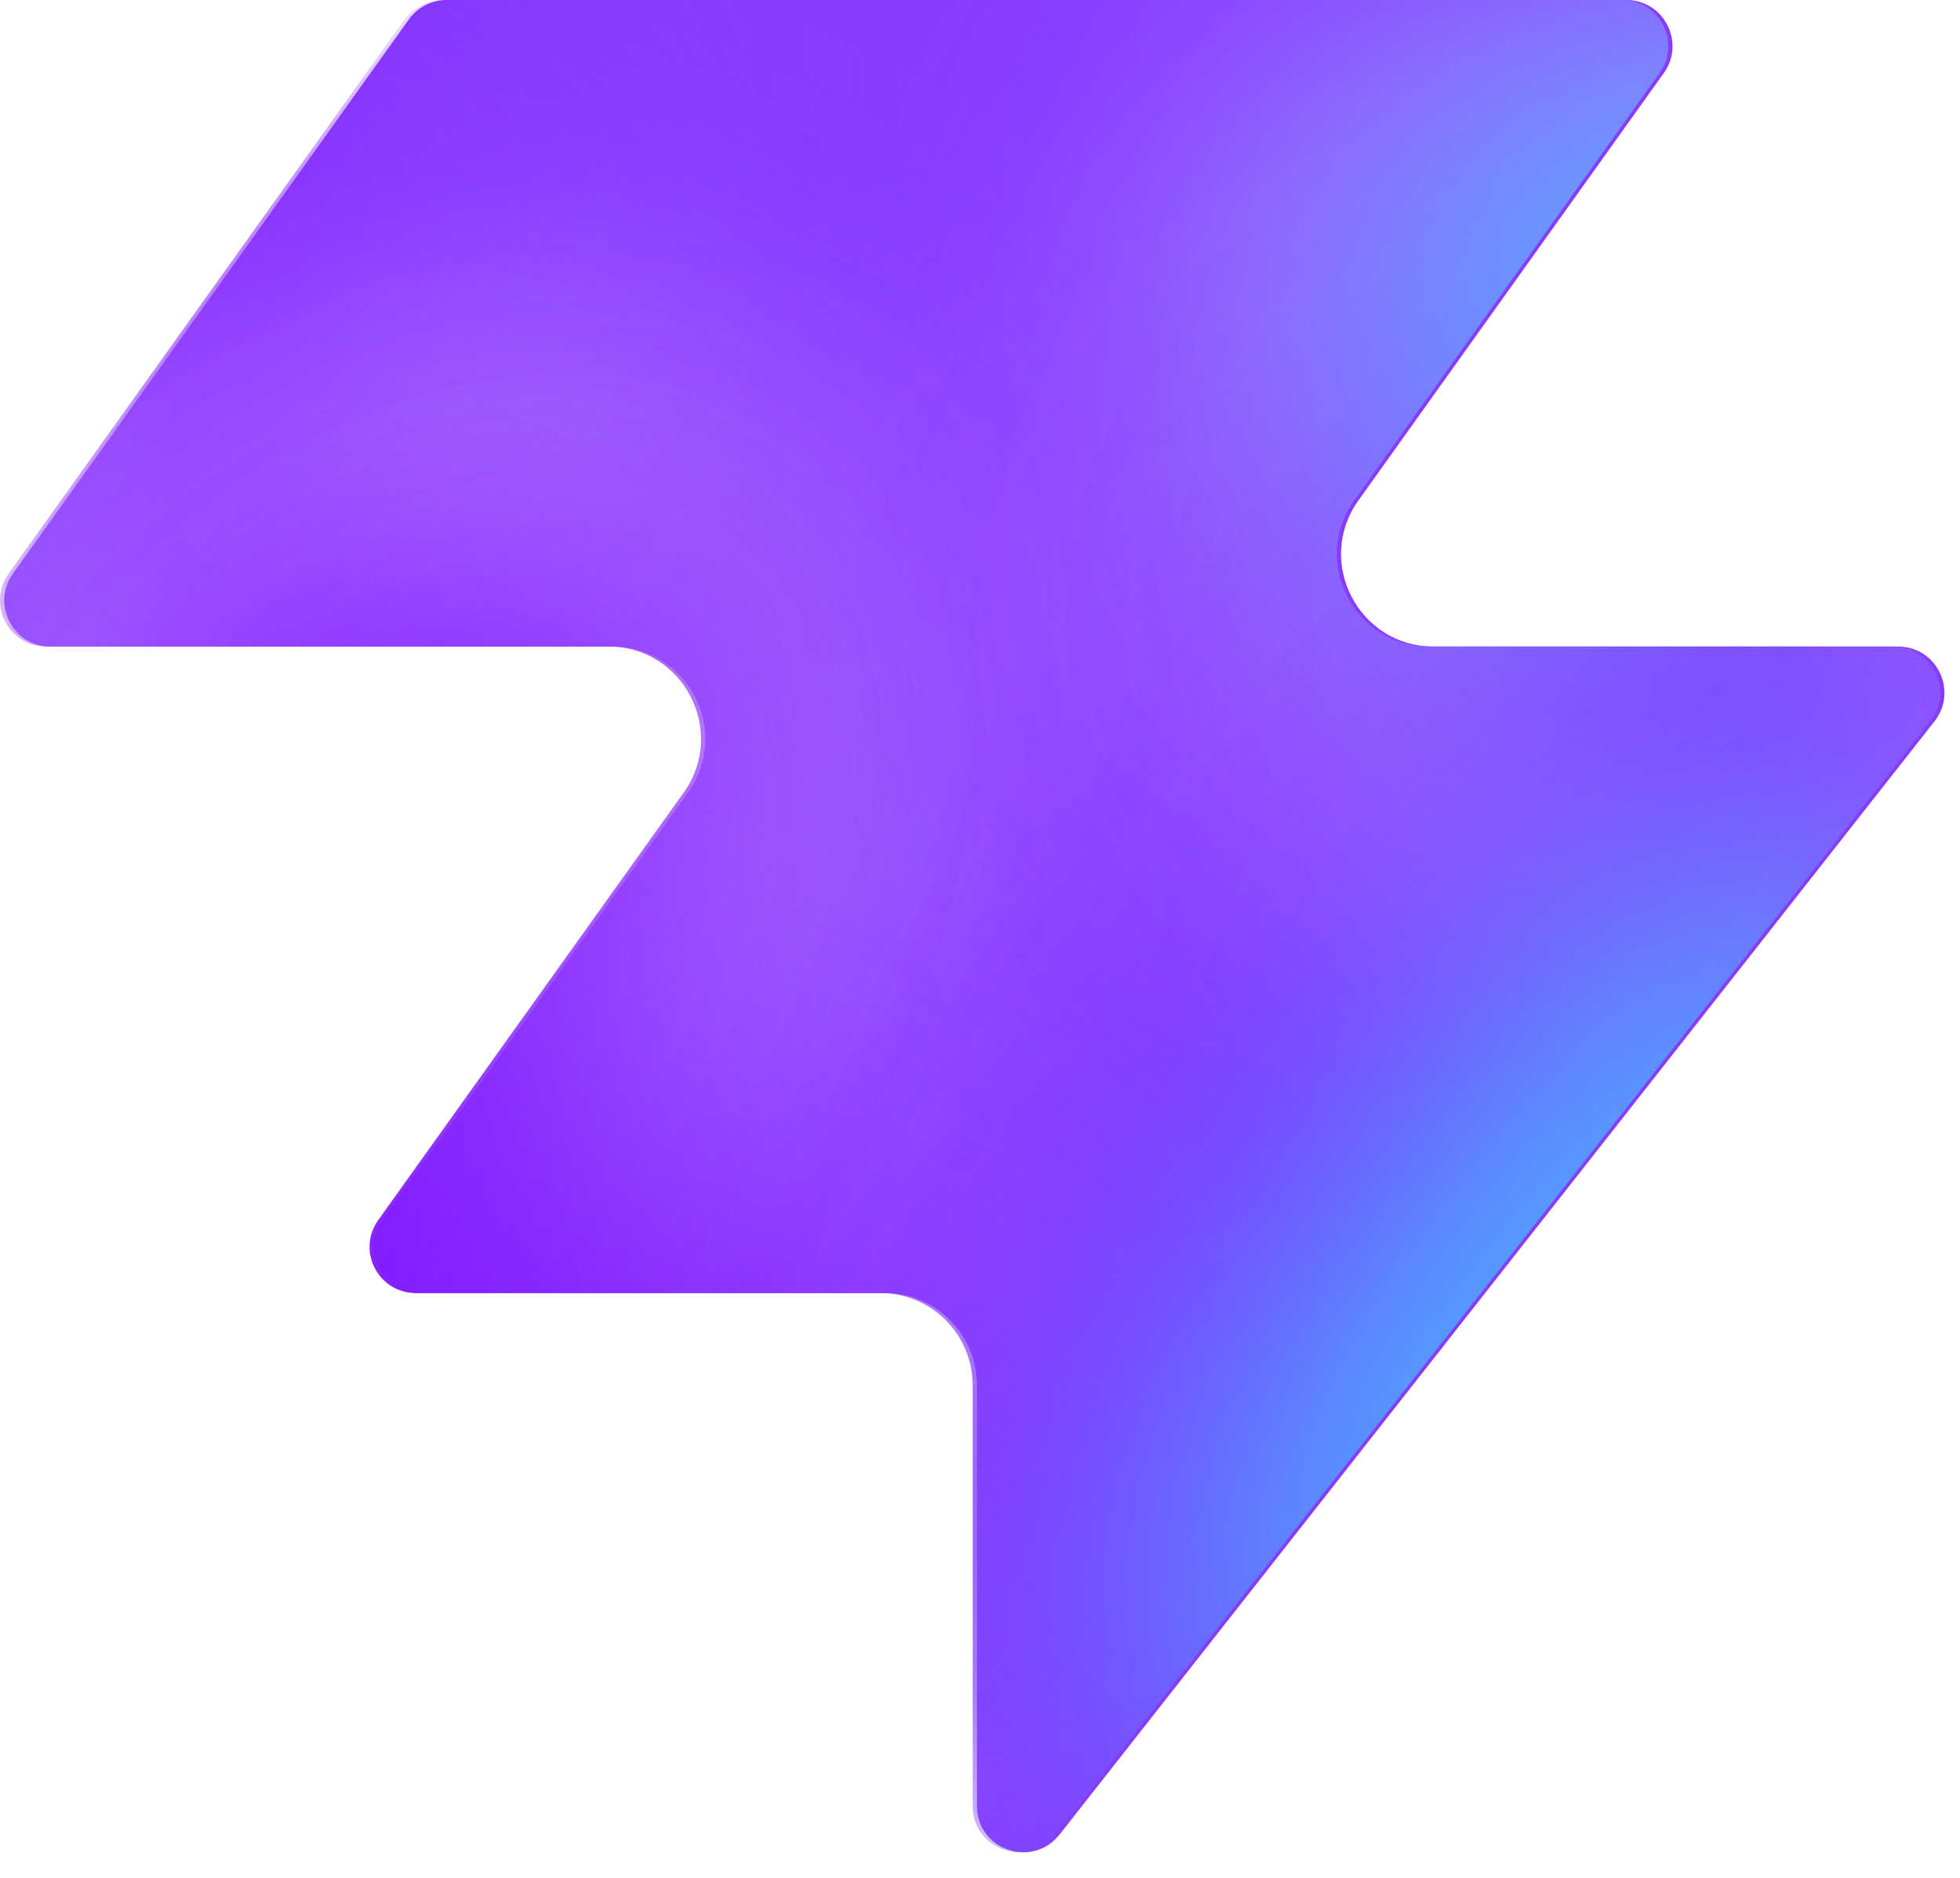
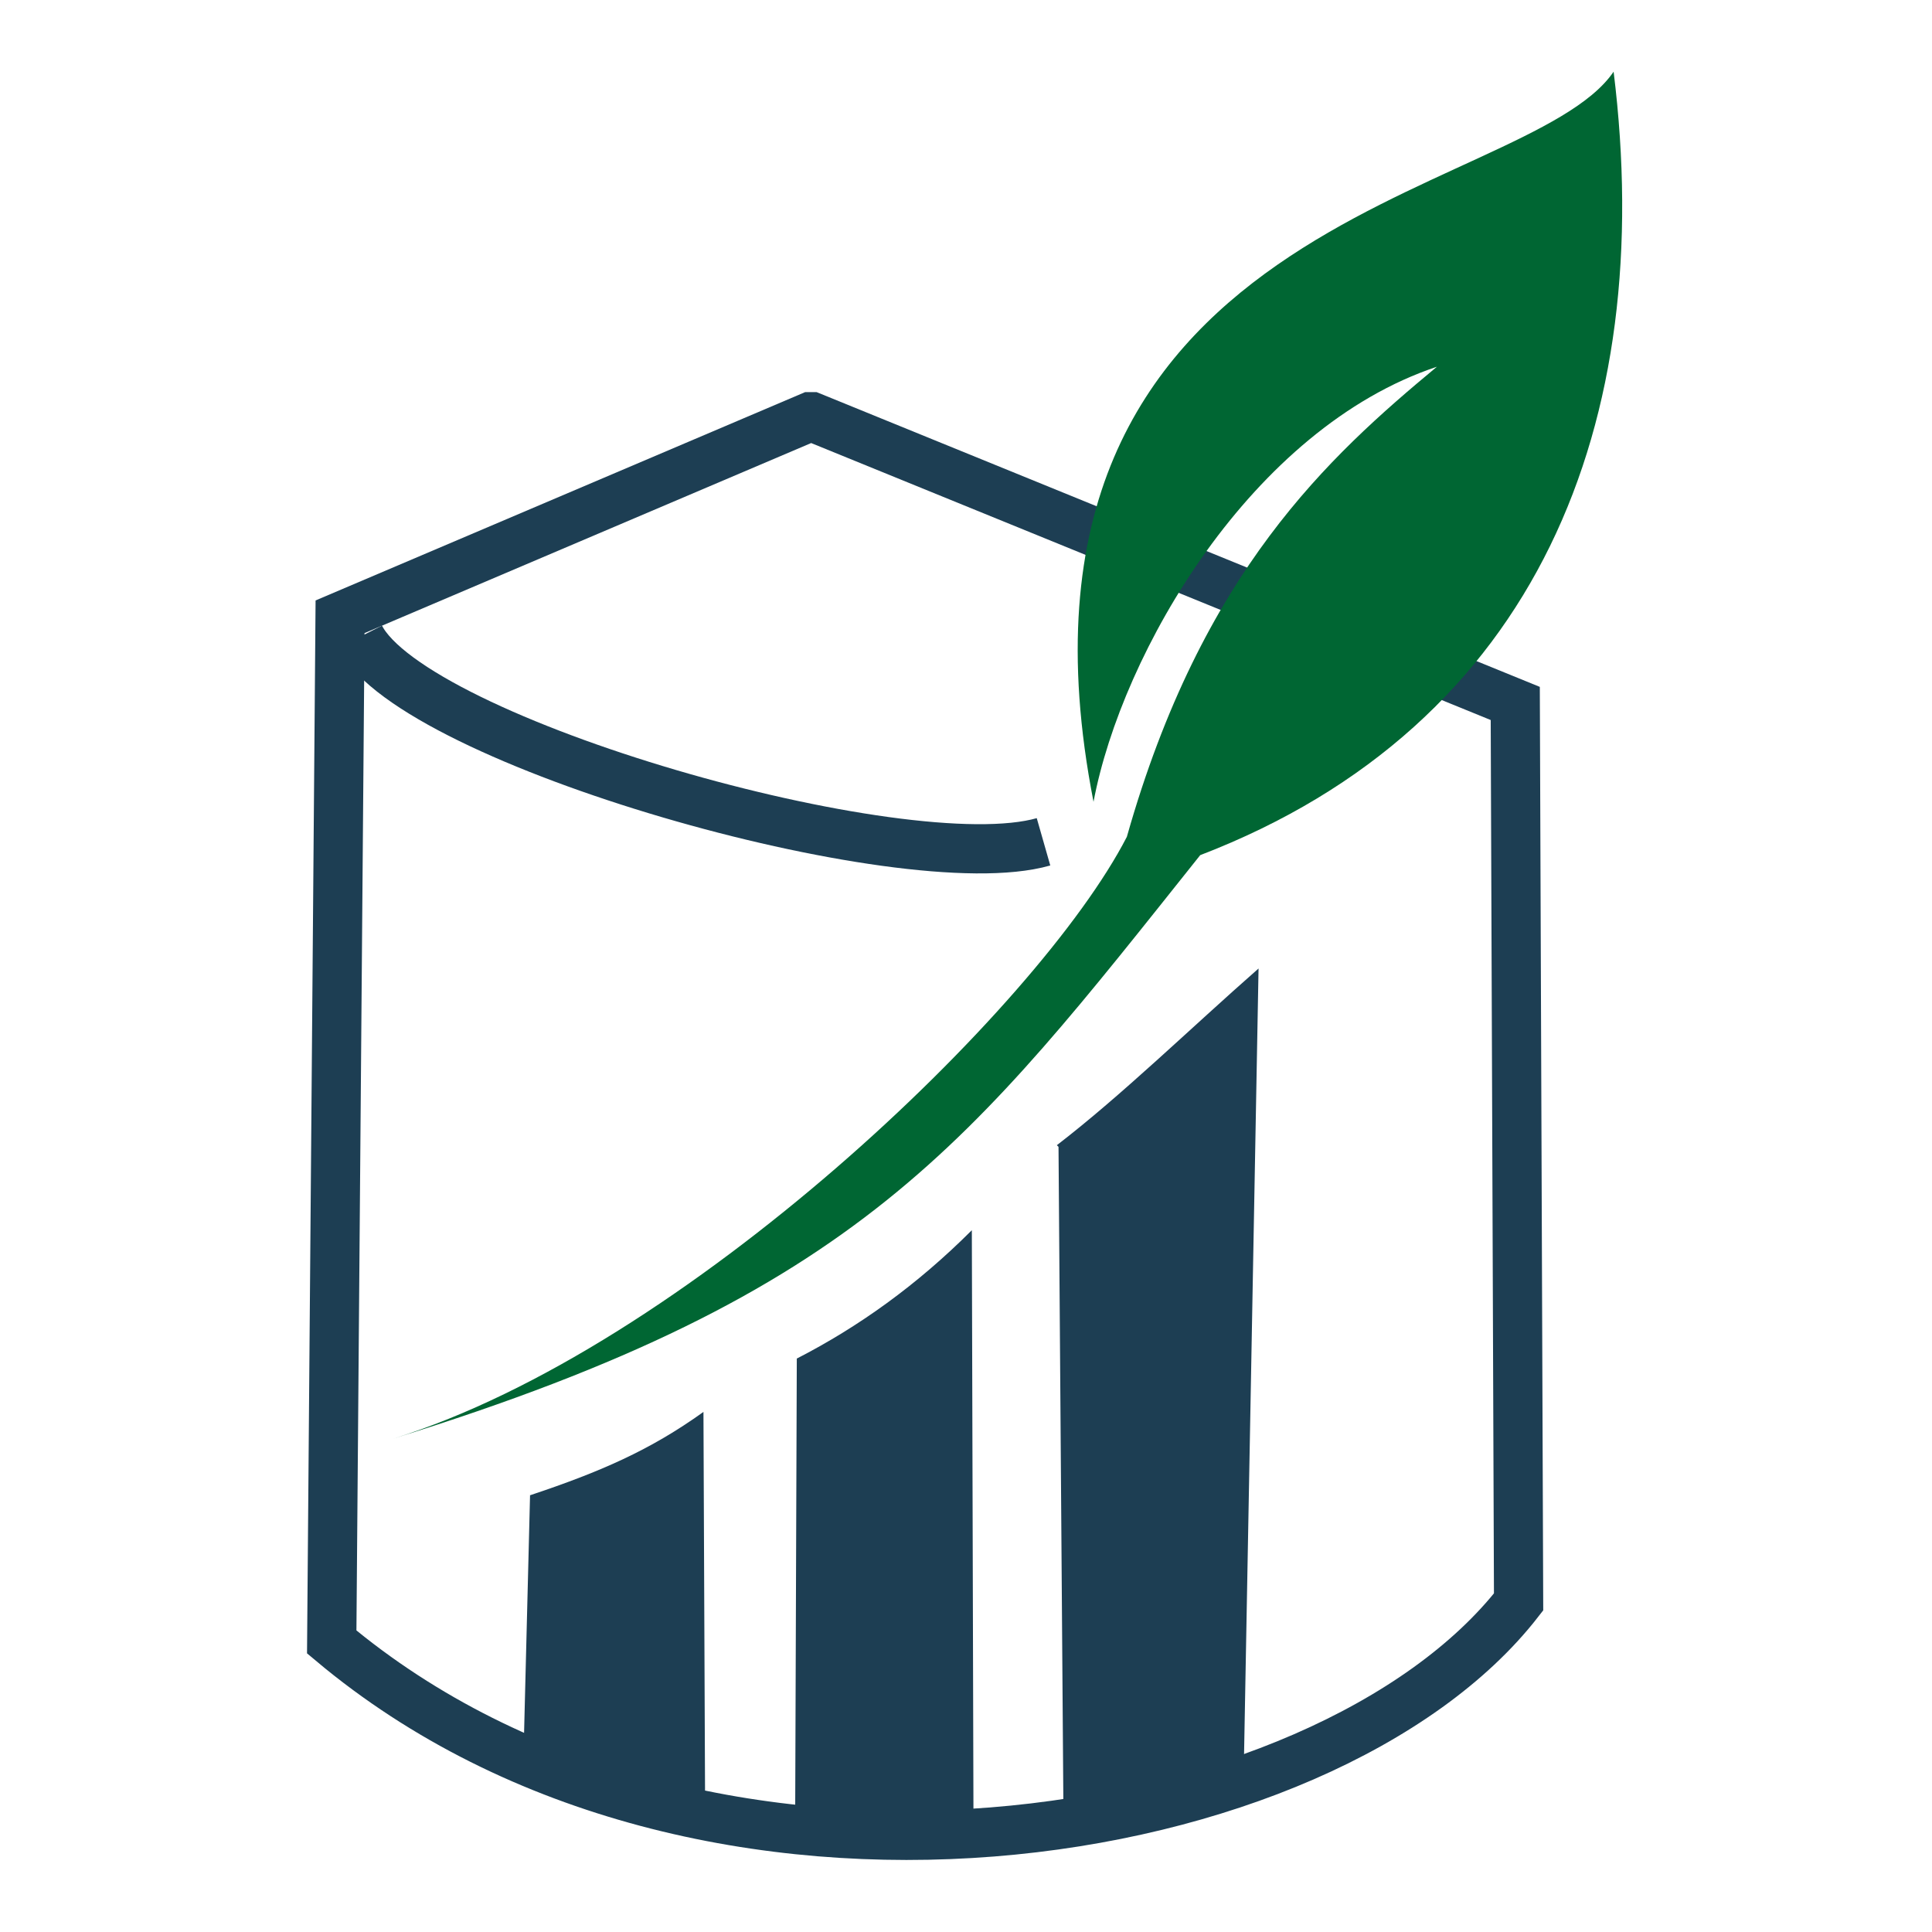
- <svg xmlns="http://www.w3.org/2000/svg" width="48" height="46" fill="none" viewBox="0 0 48 46">
-   <path fill="#863bff" d="M25.946 44.938c-.664.845-2.021.375-2.021-.698V33.937a2.26 2.26 0 0 0-2.262-2.262H10.287c-.92 0-1.456-1.04-.92-1.788l7.48-10.471c1.07-1.497 0-3.578-1.842-3.578H1.237c-.92 0-1.456-1.04-.92-1.788L10.013.474c.214-.297.556-.474.92-.474h28.894c.92 0 1.456 1.04.92 1.788l-7.48 10.471c-1.07 1.498 0 3.579 1.842 3.579h11.377c.943 0 1.473 1.088.89 1.83L25.947 44.94z" style="fill:#863bff;fill:color(display-p3 .525 .23 1);fill-opacity:1" />
-   <mask id="a" width="48" height="46" x="0" y="0" maskUnits="userSpaceOnUse" style="mask-type:alpha">
-     <path fill="#000" d="M25.842 44.938c-.664.844-2.021.375-2.021-.698V33.937a2.26 2.26 0 0 0-2.262-2.262H10.183c-.92 0-1.456-1.04-.92-1.788l7.48-10.471c1.07-1.498 0-3.579-1.842-3.579H1.133c-.92 0-1.456-1.04-.92-1.787L9.91.473c.214-.297.556-.474.92-.474h28.894c.92 0 1.456 1.04.92 1.788l-7.48 10.471c-1.07 1.498 0 3.578 1.842 3.578h11.377c.943 0 1.473 1.088.89 1.832L25.843 44.94z" style="fill:#000;fill-opacity:1" />
-   </mask>
-   <g mask="url(#a)">
-     <g filter="url(#b)">
-       <ellipse cx="5.508" cy="14.704" fill="#ede6ff" rx="5.508" ry="14.704" style="fill:#ede6ff;fill:color(display-p3 .927 .903 1);fill-opacity:1" transform="matrix(.00324 1 1 -.00324 -4.47 31.516)" />
-     </g>
-     <g filter="url(#c)">
-       <ellipse cx="10.399" cy="29.851" fill="#ede6ff" rx="10.399" ry="29.851" style="fill:#ede6ff;fill:color(display-p3 .927 .903 1);fill-opacity:1" transform="matrix(.00324 1 1 -.00324 -39.328 7.883)" />
-     </g>
-     <g filter="url(#d)">
-       <ellipse cx="5.508" cy="30.487" fill="#7e14ff" rx="5.508" ry="30.487" style="fill:#7e14ff;fill:color(display-p3 .492 .077 1);fill-opacity:1" transform="rotate(89.814 -25.913 -14.639)scale(1 -1)" />
-     </g>
-     <g filter="url(#e)">
-       <ellipse cx="5.508" cy="30.599" fill="#7e14ff" rx="5.508" ry="30.599" style="fill:#7e14ff;fill:color(display-p3 .492 .077 1);fill-opacity:1" transform="rotate(89.814 -32.644 -3.334)scale(1 -1)" />
-     </g>
-     <g filter="url(#f)">
-       <ellipse cx="5.508" cy="30.599" fill="#7e14ff" rx="5.508" ry="30.599" style="fill:#7e14ff;fill:color(display-p3 .492 .077 1);fill-opacity:1" transform="matrix(.00324 1 1 -.00324 -34.34 30.47)" />
-     </g>
-     <g filter="url(#g)">
-       <ellipse cx="14.072" cy="22.078" fill="#ede6ff" rx="14.072" ry="22.078" style="fill:#ede6ff;fill:color(display-p3 .927 .903 1);fill-opacity:1" transform="rotate(93.35 24.506 48.493)scale(-1 1)" />
-     </g>
-     <g filter="url(#h)">
-       <ellipse cx="3.47" cy="21.501" fill="#7e14ff" rx="3.47" ry="21.501" style="fill:#7e14ff;fill:color(display-p3 .492 .077 1);fill-opacity:1" transform="rotate(89.009 28.708 47.59)scale(-1 1)" />
-     </g>
-     <g filter="url(#i)">
-       <ellipse cx="3.47" cy="21.501" fill="#7e14ff" rx="3.47" ry="21.501" style="fill:#7e14ff;fill:color(display-p3 .492 .077 1);fill-opacity:1" transform="rotate(89.009 28.708 47.59)scale(-1 1)" />
-     </g>
-     <g filter="url(#j)">
-       <ellipse cx=".387" cy="8.972" fill="#7e14ff" rx="4.407" ry="29.108" style="fill:#7e14ff;fill:color(display-p3 .492 .077 1);fill-opacity:1" transform="rotate(39.51 .387 8.972)" />
-     </g>
-     <g filter="url(#k)">
-       <ellipse cx="47.523" cy="-6.092" fill="#7e14ff" rx="4.407" ry="29.108" style="fill:#7e14ff;fill:color(display-p3 .492 .077 1);fill-opacity:1" transform="rotate(37.892 47.523 -6.092)" />
-     </g>
-     <g filter="url(#l)">
-       <ellipse cx="41.412" cy="6.333" fill="#47bfff" rx="5.971" ry="9.665" style="fill:#47bfff;fill:color(display-p3 .28 .748 1);fill-opacity:1" transform="rotate(37.892 41.412 6.333)" />
-     </g>
-     <g filter="url(#m)">
-       <ellipse cx="-1.879" cy="38.332" fill="#7e14ff" rx="4.407" ry="29.108" style="fill:#7e14ff;fill:color(display-p3 .492 .077 1);fill-opacity:1" transform="rotate(37.892 -1.88 38.332)" />
-     </g>
-     <g filter="url(#n)">
-       <ellipse cx="-1.879" cy="38.332" fill="#7e14ff" rx="4.407" ry="29.108" style="fill:#7e14ff;fill:color(display-p3 .492 .077 1);fill-opacity:1" transform="rotate(37.892 -1.88 38.332)" />
-     </g>
-     <g filter="url(#o)">
-       <ellipse cx="35.651" cy="29.907" fill="#7e14ff" rx="4.407" ry="29.108" style="fill:#7e14ff;fill:color(display-p3 .492 .077 1);fill-opacity:1" transform="rotate(37.892 35.651 29.907)" />
-     </g>
-     <g filter="url(#p)">
-       <ellipse cx="38.418" cy="32.4" fill="#47bfff" rx="5.971" ry="15.297" style="fill:#47bfff;fill:color(display-p3 .28 .748 1);fill-opacity:1" transform="rotate(37.892 38.418 32.4)" />
-     </g>
+ <svg xmlns="http://www.w3.org/2000/svg" width="32" height="32" viewBox="2766 5371 1159 1159">
+   <defs>
+     <style type="text/css">
+    
+     .str1 {stroke:#1D3E53;stroke-width:29.528}
+     .fil1 {fill:none}
+     .fil3 {fill:#006633}
+     .fil2 {fill:#1D3E53}
+    
+   </style>
+   </defs>
+   <g id="sicodiet-icon">
+     <path class="fil1 str1" d="M3253 5621l422 172 2 539c-116,149 -489,211 -712,24l5 -615 282 -120z" />
+     <path class="fil1 str1" d="M2982 5753c32,63 326,147 410,123" />
+     <path class="fil2" d="M3084 6268c42,-14 72,-27 104,-50l1 240c-36,-6 -73,-16 -109,-32l4 -159z" />
+     <path class="fil2" d="M3244 6186c37,-19 72,-44 105,-77l1 360c-36,2 -70,2 -107,-2l1 -282z" />
+     <path class="fil2" d="M3400 6058c39,-30 80,-70 121,-106l-9 488c-35,10 -71,19 -108,25l-3 -406z" />
+     <path class="fil3" d="M3002 6234c281,-87 346,-177 484,-350 203,-78 274,-260 248,-470 -53,78 -381,85 -312,438 17,-90 95,-224 206,-261 -65,54 -141,123 -186,282 -53,103 -266,307 -440,361z" />
  </g>
-   <defs>
-     <filter id="b" width="60.045" height="41.654" x="-19.77" y="16.149" color-interpolation-filters="sRGB" filterUnits="userSpaceOnUse">
-       <feFlood flood-opacity="0" result="BackgroundImageFix" />
-       <feBlend in="SourceGraphic" in2="BackgroundImageFix" result="shape" />
-       <feGaussianBlur result="effect1_foregroundBlur_2002_17158" stdDeviation="7.659" />
-     </filter>
-     <filter id="c" width="90.34" height="51.437" x="-54.613" y="-7.533" color-interpolation-filters="sRGB" filterUnits="userSpaceOnUse">
-       <feFlood flood-opacity="0" result="BackgroundImageFix" />
-       <feBlend in="SourceGraphic" in2="BackgroundImageFix" result="shape" />
-       <feGaussianBlur result="effect1_foregroundBlur_2002_17158" stdDeviation="7.659" />
-     </filter>
-     <filter id="d" width="79.355" height="29.4" x="-49.64" y="2.03" color-interpolation-filters="sRGB" filterUnits="userSpaceOnUse">
-       <feFlood flood-opacity="0" result="BackgroundImageFix" />
-       <feBlend in="SourceGraphic" in2="BackgroundImageFix" result="shape" />
-       <feGaussianBlur result="effect1_foregroundBlur_2002_17158" stdDeviation="4.596" />
-     </filter>
-     <filter id="e" width="79.579" height="29.4" x="-45.045" y="20.029" color-interpolation-filters="sRGB" filterUnits="userSpaceOnUse">
-       <feFlood flood-opacity="0" result="BackgroundImageFix" />
-       <feBlend in="SourceGraphic" in2="BackgroundImageFix" result="shape" />
-       <feGaussianBlur result="effect1_foregroundBlur_2002_17158" stdDeviation="4.596" />
-     </filter>
-     <filter id="f" width="79.579" height="29.4" x="-43.513" y="21.178" color-interpolation-filters="sRGB" filterUnits="userSpaceOnUse">
-       <feFlood flood-opacity="0" result="BackgroundImageFix" />
-       <feBlend in="SourceGraphic" in2="BackgroundImageFix" result="shape" />
-       <feGaussianBlur result="effect1_foregroundBlur_2002_17158" stdDeviation="4.596" />
-     </filter>
-     <filter id="g" width="74.749" height="58.852" x="15.756" y="-17.901" color-interpolation-filters="sRGB" filterUnits="userSpaceOnUse">
-       <feFlood flood-opacity="0" result="BackgroundImageFix" />
-       <feBlend in="SourceGraphic" in2="BackgroundImageFix" result="shape" />
-       <feGaussianBlur result="effect1_foregroundBlur_2002_17158" stdDeviation="7.659" />
-     </filter>
-     <filter id="h" width="61.377" height="25.362" x="23.548" y="2.284" color-interpolation-filters="sRGB" filterUnits="userSpaceOnUse">
-       <feFlood flood-opacity="0" result="BackgroundImageFix" />
-       <feBlend in="SourceGraphic" in2="BackgroundImageFix" result="shape" />
-       <feGaussianBlur result="effect1_foregroundBlur_2002_17158" stdDeviation="4.596" />
-     </filter>
-     <filter id="i" width="61.377" height="25.362" x="23.548" y="2.284" color-interpolation-filters="sRGB" filterUnits="userSpaceOnUse">
-       <feFlood flood-opacity="0" result="BackgroundImageFix" />
-       <feBlend in="SourceGraphic" in2="BackgroundImageFix" result="shape" />
-       <feGaussianBlur result="effect1_foregroundBlur_2002_17158" stdDeviation="4.596" />
-     </filter>
-     <filter id="j" width="56.045" height="63.649" x="-27.636" y="-22.853" color-interpolation-filters="sRGB" filterUnits="userSpaceOnUse">
-       <feFlood flood-opacity="0" result="BackgroundImageFix" />
-       <feBlend in="SourceGraphic" in2="BackgroundImageFix" result="shape" />
-       <feGaussianBlur result="effect1_foregroundBlur_2002_17158" stdDeviation="4.596" />
-     </filter>
-     <filter id="k" width="54.814" height="64.646" x="20.116" y="-38.415" color-interpolation-filters="sRGB" filterUnits="userSpaceOnUse">
-       <feFlood flood-opacity="0" result="BackgroundImageFix" />
-       <feBlend in="SourceGraphic" in2="BackgroundImageFix" result="shape" />
-       <feGaussianBlur result="effect1_foregroundBlur_2002_17158" stdDeviation="4.596" />
-     </filter>
-     <filter id="l" width="33.541" height="35.313" x="24.641" y="-11.323" color-interpolation-filters="sRGB" filterUnits="userSpaceOnUse">
-       <feFlood flood-opacity="0" result="BackgroundImageFix" />
-       <feBlend in="SourceGraphic" in2="BackgroundImageFix" result="shape" />
-       <feGaussianBlur result="effect1_foregroundBlur_2002_17158" stdDeviation="4.596" />
-     </filter>
-     <filter id="m" width="54.814" height="64.646" x="-29.286" y="6.009" color-interpolation-filters="sRGB" filterUnits="userSpaceOnUse">
-       <feFlood flood-opacity="0" result="BackgroundImageFix" />
-       <feBlend in="SourceGraphic" in2="BackgroundImageFix" result="shape" />
-       <feGaussianBlur result="effect1_foregroundBlur_2002_17158" stdDeviation="4.596" />
-     </filter>
-     <filter id="n" width="54.814" height="64.646" x="-29.286" y="6.009" color-interpolation-filters="sRGB" filterUnits="userSpaceOnUse">
-       <feFlood flood-opacity="0" result="BackgroundImageFix" />
-       <feBlend in="SourceGraphic" in2="BackgroundImageFix" result="shape" />
-       <feGaussianBlur result="effect1_foregroundBlur_2002_17158" stdDeviation="4.596" />
-     </filter>
-     <filter id="o" width="54.814" height="64.646" x="8.244" y="-2.416" color-interpolation-filters="sRGB" filterUnits="userSpaceOnUse">
-       <feFlood flood-opacity="0" result="BackgroundImageFix" />
-       <feBlend in="SourceGraphic" in2="BackgroundImageFix" result="shape" />
-       <feGaussianBlur result="effect1_foregroundBlur_2002_17158" stdDeviation="4.596" />
-     </filter>
-     <filter id="p" width="39.409" height="43.623" x="18.713" y="10.588" color-interpolation-filters="sRGB" filterUnits="userSpaceOnUse">
-       <feFlood flood-opacity="0" result="BackgroundImageFix" />
-       <feBlend in="SourceGraphic" in2="BackgroundImageFix" result="shape" />
-       <feGaussianBlur result="effect1_foregroundBlur_2002_17158" stdDeviation="4.596" />
-     </filter>
-   </defs>
</svg>
